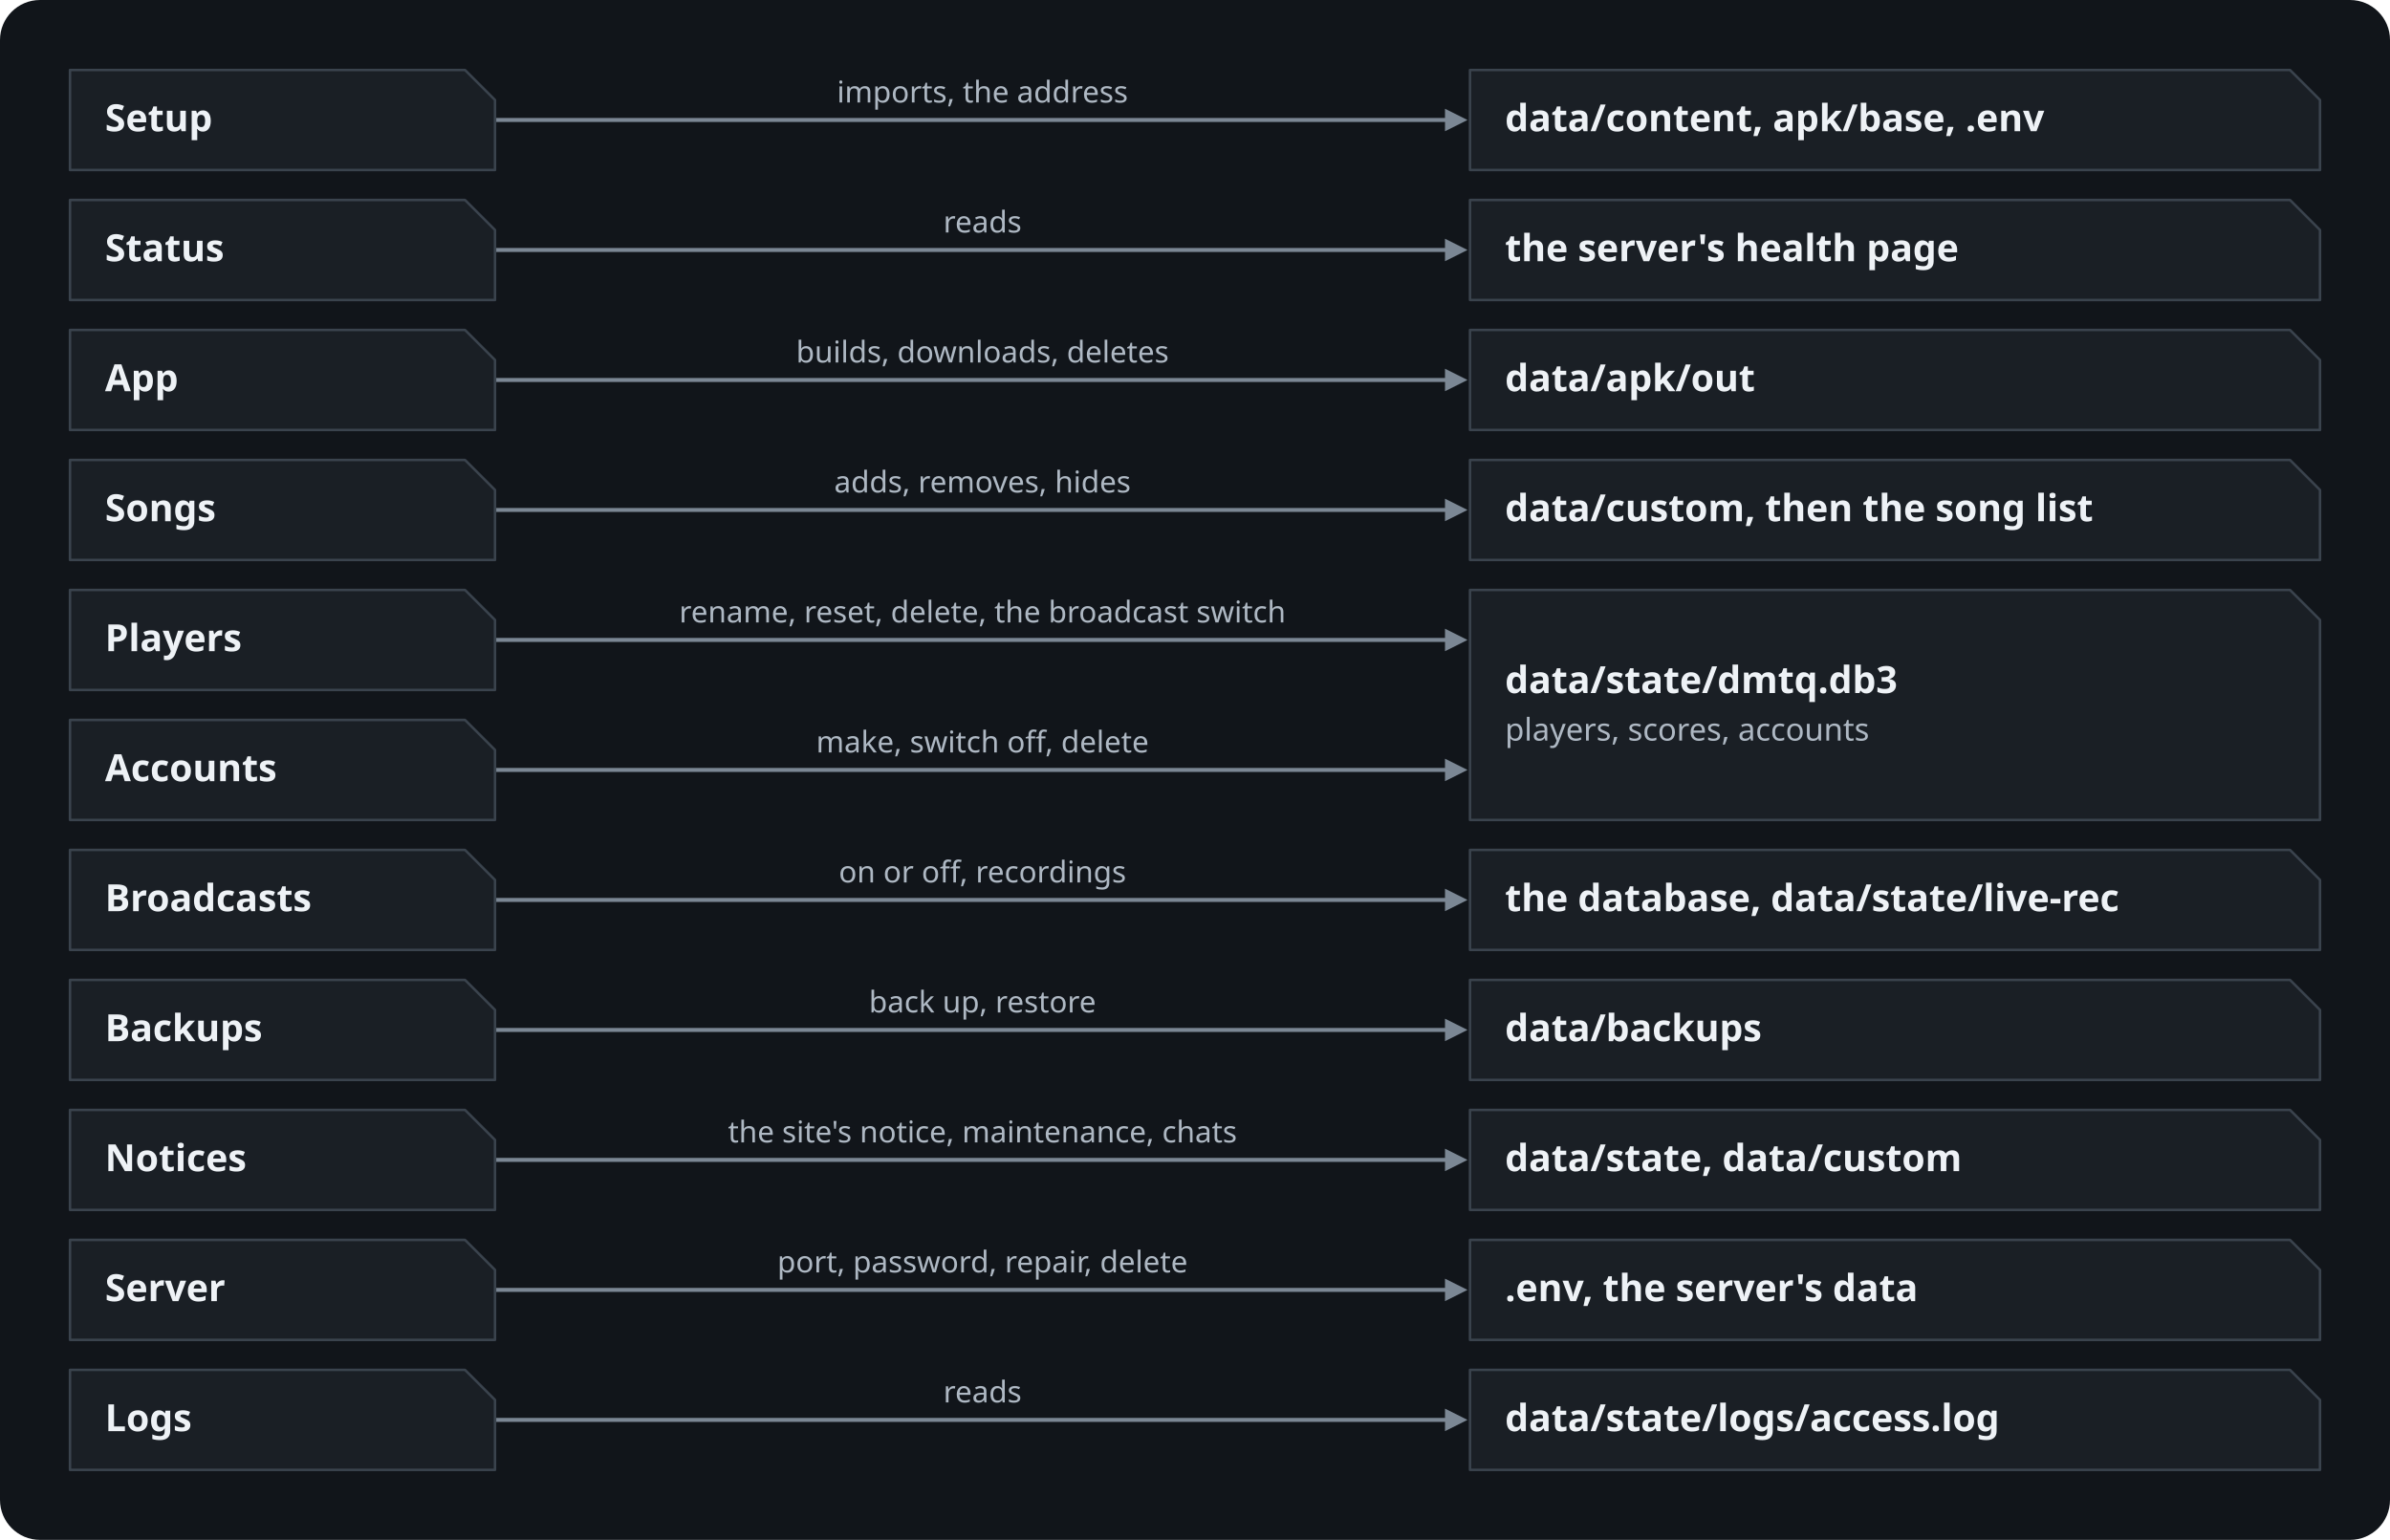
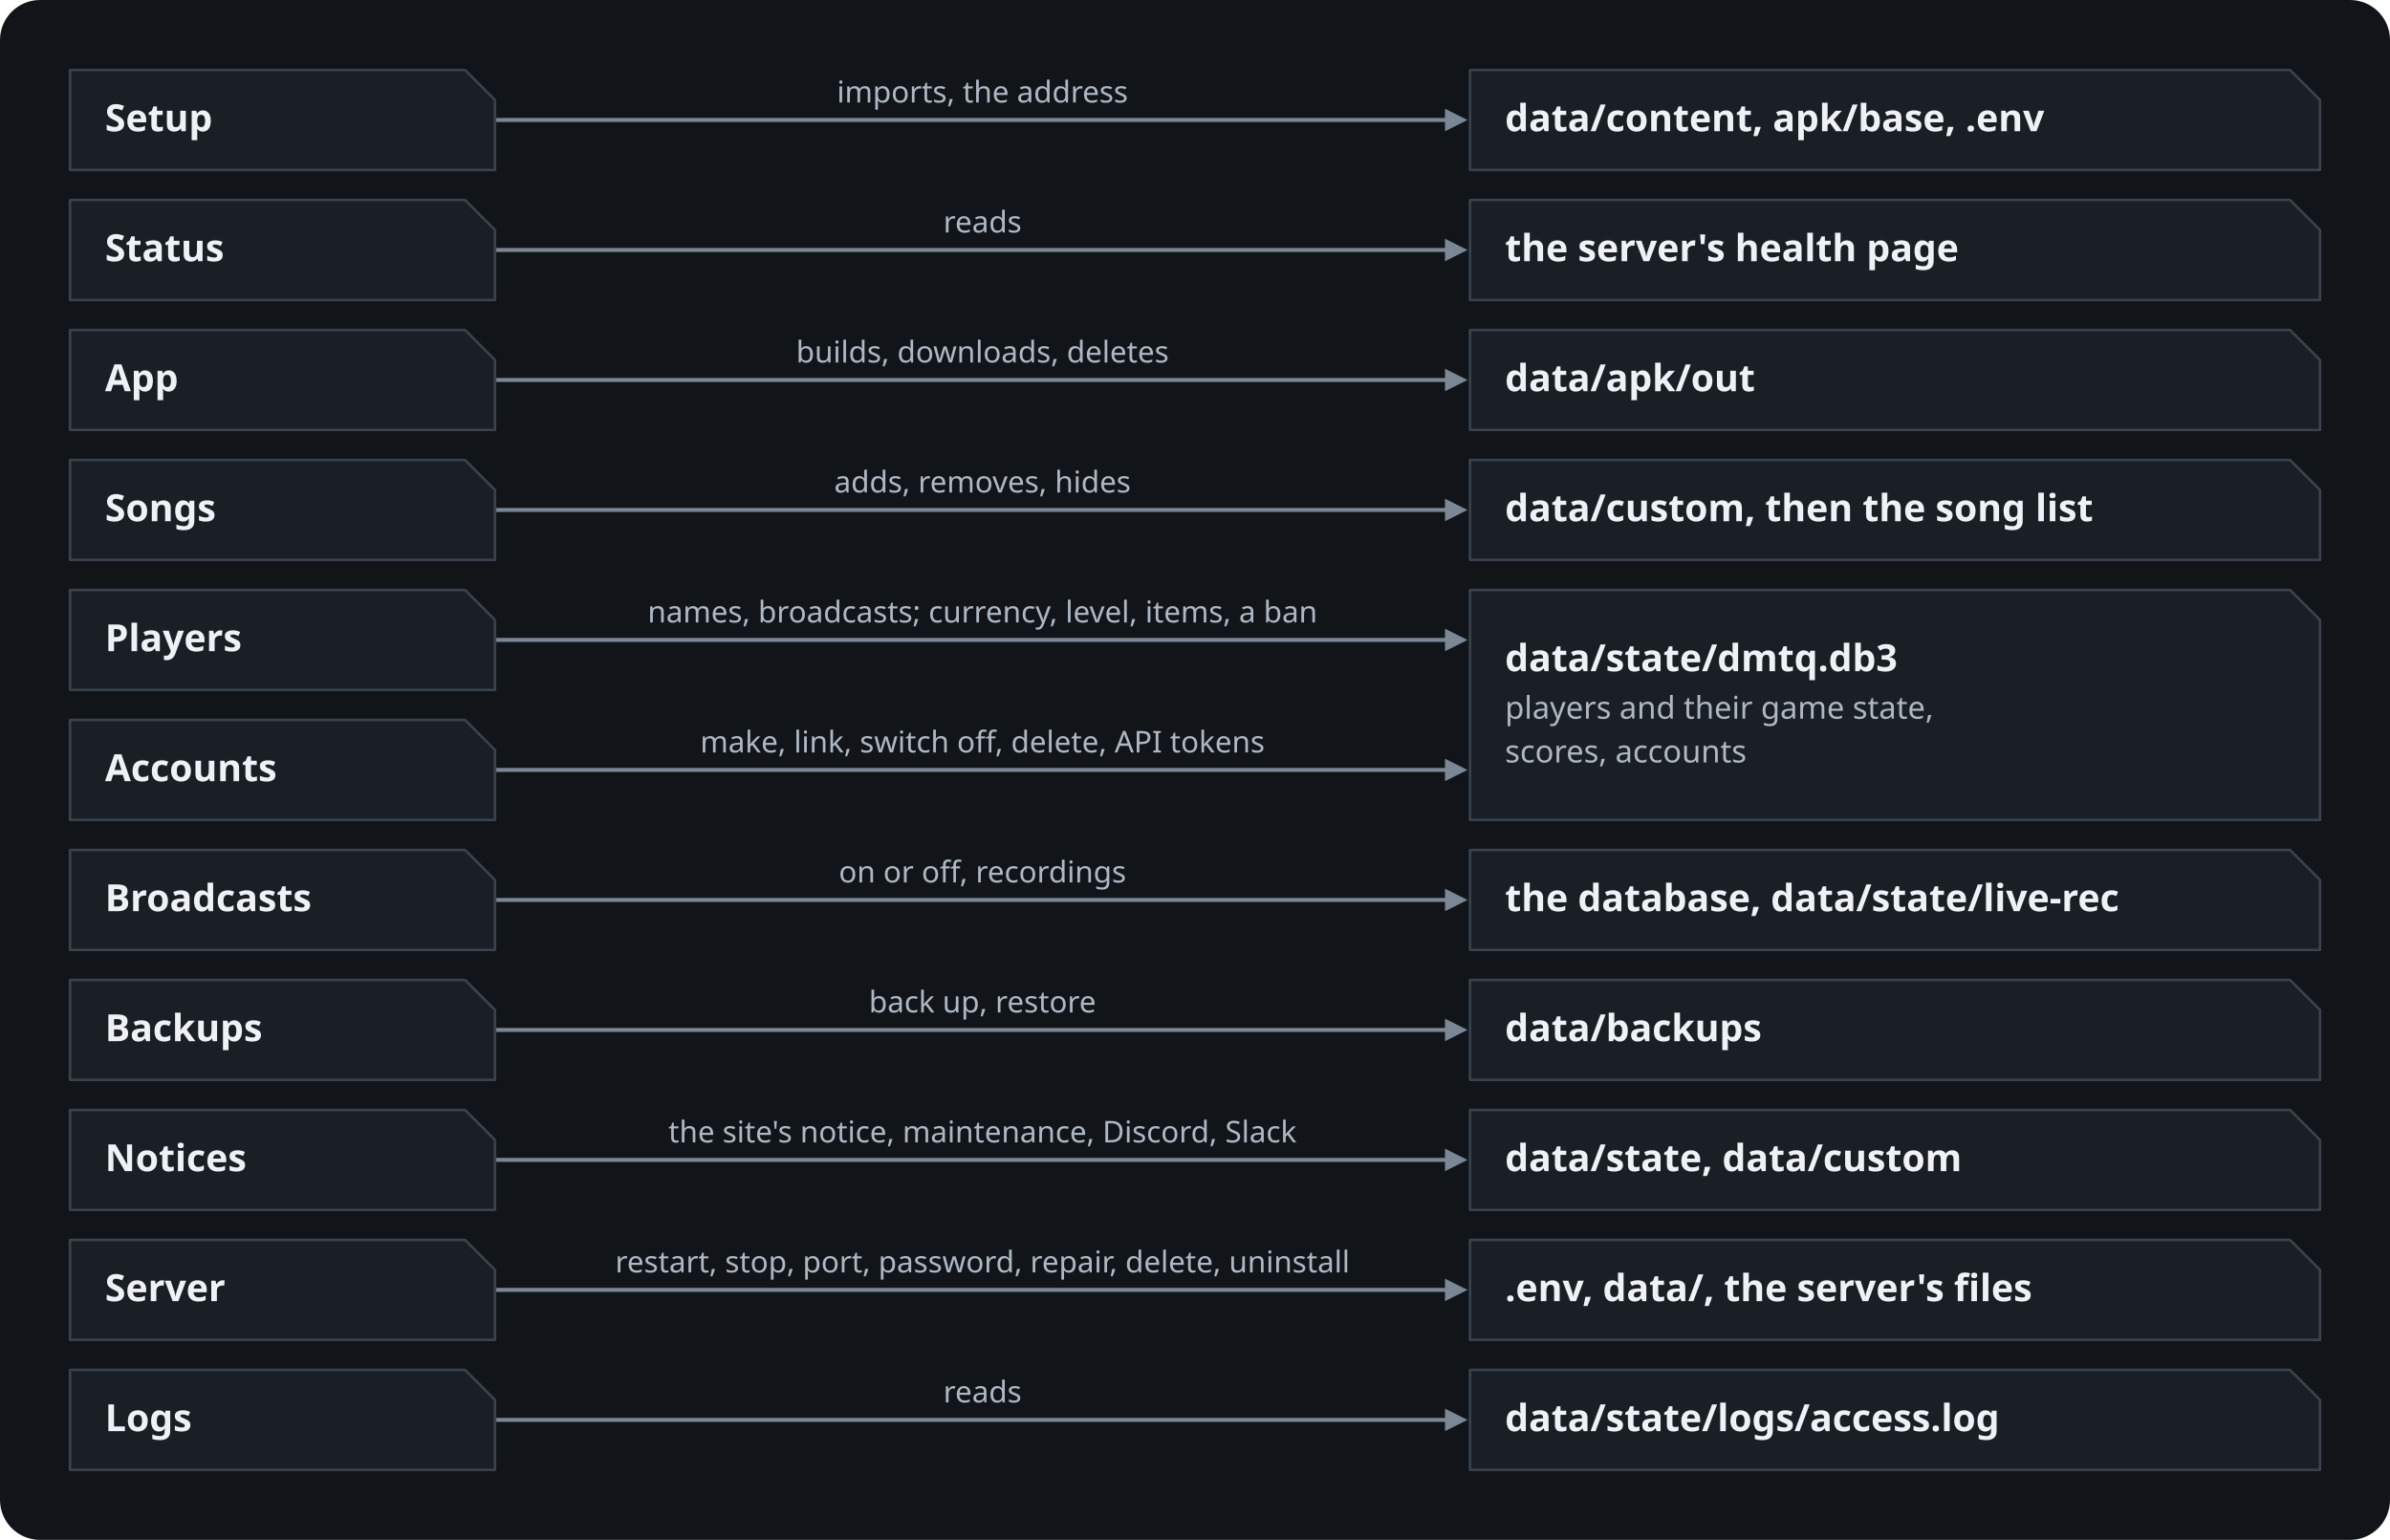
- <svg xmlns="http://www.w3.org/2000/svg" viewBox="-28 -28 956 616" width="956" height="616" font-family="-apple-system, BlinkMacSystemFont, 'Segoe UI', 'Noto Sans', 'Apple SD Gothic Neo', 'Malgun Gothic', 'Noto Sans KR', Helvetica, Arial, sans-serif" role="img" aria-label="What each admin page works on: the setup imports into data/content and data/apk/base and writes the address to .env; the status page reads the server's health page; the App page builds, downloads and deletes in data/apk/out; the Songs page adds, removes and hides in data/custom; the Players and Accounts pages change the database; the Broadcasts page works on the database's broadcast settings and data/state/live-rec; Backups on data/backups; Notices puts the site's notice in data/state, turns the maintenance notice in data/custom/web/inspection on or off and keeps the chats it tells in the database; Server works on .env and the server's data; Logs reads the request log">
+ <svg xmlns="http://www.w3.org/2000/svg" viewBox="-28 -28 956 616" width="956" height="616" font-family="-apple-system, BlinkMacSystemFont, 'Segoe UI', 'Noto Sans', 'Apple SD Gothic Neo', 'Malgun Gothic', 'Noto Sans KR', Helvetica, Arial, sans-serif" role="img" aria-label="What each admin page works on: the setup imports into data/content and data/apk/base and writes the address to .env; the status page reads the server's health page; the App page builds, downloads and deletes in data/apk/out; the Songs page adds, removes and hides in data/custom; the Players page and each player's own page change the database (names, broadcasts, currencies, levels, items, bans), and the Accounts page its accounts; the Broadcasts page works on the database's broadcast settings and data/state/live-rec; Backups on data/backups; Notices puts the site's notice in data/state, turns the maintenance notice in data/custom/web/inspection on or off and keeps the Discord and Slack webhooks in the database; Server restarts and stops the server, moves its port and changes the owner's password in .env, repairs it, deletes its data part by part and uninstalls it; Logs reads the request log">
  <rect x="-28" y="-28" width="956" height="616" rx="16" fill="#11151a" />
  <path d="M0,0 H158 L170,12 V40 H0 Z" fill="#1a1f25" stroke="#3a434d" stroke-width="1" stroke-linejoin="round" />
  <text x="14" y="24.5" font-size="15" font-weight="600" fill="#eef2f6" text-anchor="start" data-box="14,156">Setup</text>
  <path d="M560,0 H888 L900,12 V40 H560 Z" fill="#1a1f25" stroke="#3a434d" stroke-width="1" stroke-linejoin="round" />
  <text x="574" y="24.5" font-size="15" font-weight="600" fill="#eef2f6" text-anchor="start" data-box="574,886">data/content, apk/base, .env</text>
  <path d="M170.5,20 L552,20" fill="none" stroke="#7b8794" stroke-width="1.6" stroke-linejoin="round" />
  <path d="M559,20 L550.0,24.5 L550.0,15.5 Z" fill="#7b8794" data-tip="559,20" />
  <text x="365" y="13" font-size="12" fill="#aeb8c3" text-anchor="middle" data-box="180,550">imports, the address</text>
  <path d="M0,52 H158 L170,64 V92 H0 Z" fill="#1a1f25" stroke="#3a434d" stroke-width="1" stroke-linejoin="round" />
  <text x="14" y="76.5" font-size="15" font-weight="600" fill="#eef2f6" text-anchor="start" data-box="14,156">Status</text>
  <path d="M560,52 H888 L900,64 V92 H560 Z" fill="#1a1f25" stroke="#3a434d" stroke-width="1" stroke-linejoin="round" />
  <text x="574" y="76.5" font-size="15" font-weight="600" fill="#eef2f6" text-anchor="start" data-box="574,886">the server's health page</text>
  <path d="M170.5,72 L552,72" fill="none" stroke="#7b8794" stroke-width="1.6" stroke-linejoin="round" />
  <path d="M559,72 L550.0,76.5 L550.0,67.5 Z" fill="#7b8794" data-tip="559,72" />
  <text x="365" y="65" font-size="12" fill="#aeb8c3" text-anchor="middle" data-box="180,550">reads</text>
  <path d="M0,104 H158 L170,116 V144 H0 Z" fill="#1a1f25" stroke="#3a434d" stroke-width="1" stroke-linejoin="round" />
  <text x="14" y="128.5" font-size="15" font-weight="600" fill="#eef2f6" text-anchor="start" data-box="14,156">App</text>
  <path d="M560,104 H888 L900,116 V144 H560 Z" fill="#1a1f25" stroke="#3a434d" stroke-width="1" stroke-linejoin="round" />
  <text x="574" y="128.5" font-size="15" font-weight="600" fill="#eef2f6" text-anchor="start" data-box="574,886">data/apk/out</text>
  <path d="M170.5,124 L552,124" fill="none" stroke="#7b8794" stroke-width="1.6" stroke-linejoin="round" />
  <path d="M559,124 L550.0,128.5 L550.0,119.5 Z" fill="#7b8794" data-tip="559,124" />
  <text x="365" y="117" font-size="12" fill="#aeb8c3" text-anchor="middle" data-box="180,550">builds, downloads, deletes</text>
  <path d="M0,156 H158 L170,168 V196 H0 Z" fill="#1a1f25" stroke="#3a434d" stroke-width="1" stroke-linejoin="round" />
  <text x="14" y="180.5" font-size="15" font-weight="600" fill="#eef2f6" text-anchor="start" data-box="14,156">Songs</text>
  <path d="M560,156 H888 L900,168 V196 H560 Z" fill="#1a1f25" stroke="#3a434d" stroke-width="1" stroke-linejoin="round" />
  <text x="574" y="180.5" font-size="15" font-weight="600" fill="#eef2f6" text-anchor="start" data-box="574,886">data/custom, then the song list</text>
  <path d="M170.5,176 L552,176" fill="none" stroke="#7b8794" stroke-width="1.6" stroke-linejoin="round" />
  <path d="M559,176 L550.0,180.5 L550.0,171.5 Z" fill="#7b8794" data-tip="559,176" />
  <text x="365" y="169" font-size="12" fill="#aeb8c3" text-anchor="middle" data-box="180,550">adds, removes, hides</text>
  <path d="M0,208 H158 L170,220 V248 H0 Z" fill="#1a1f25" stroke="#3a434d" stroke-width="1" stroke-linejoin="round" />
  <text x="14" y="232.5" font-size="15" font-weight="600" fill="#eef2f6" text-anchor="start" data-box="14,156">Players</text>
  <path d="M0,260 H158 L170,272 V300 H0 Z" fill="#1a1f25" stroke="#3a434d" stroke-width="1" stroke-linejoin="round" />
  <text x="14" y="284.5" font-size="15" font-weight="600" fill="#eef2f6" text-anchor="start" data-box="14,156">Accounts</text>
  <path d="M0,312 H158 L170,324 V352 H0 Z" fill="#1a1f25" stroke="#3a434d" stroke-width="1" stroke-linejoin="round" />
  <text x="14" y="336.5" font-size="15" font-weight="600" fill="#eef2f6" text-anchor="start" data-box="14,156">Broadcasts</text>
  <path d="M560,312 H888 L900,324 V352 H560 Z" fill="#1a1f25" stroke="#3a434d" stroke-width="1" stroke-linejoin="round" />
  <text x="574" y="336.5" font-size="15" font-weight="600" fill="#eef2f6" text-anchor="start" data-box="574,886">the database, data/state/live-rec</text>
  <path d="M170.5,332 L552,332" fill="none" stroke="#7b8794" stroke-width="1.6" stroke-linejoin="round" />
  <path d="M559,332 L550.0,336.5 L550.0,327.5 Z" fill="#7b8794" data-tip="559,332" />
  <text x="365" y="325" font-size="12" fill="#aeb8c3" text-anchor="middle" data-box="180,550">on or off, recordings</text>
  <path d="M0,364 H158 L170,376 V404 H0 Z" fill="#1a1f25" stroke="#3a434d" stroke-width="1" stroke-linejoin="round" />
  <text x="14" y="388.5" font-size="15" font-weight="600" fill="#eef2f6" text-anchor="start" data-box="14,156">Backups</text>
  <path d="M560,364 H888 L900,376 V404 H560 Z" fill="#1a1f25" stroke="#3a434d" stroke-width="1" stroke-linejoin="round" />
  <text x="574" y="388.5" font-size="15" font-weight="600" fill="#eef2f6" text-anchor="start" data-box="574,886">data/backups</text>
  <path d="M170.5,384 L552,384" fill="none" stroke="#7b8794" stroke-width="1.6" stroke-linejoin="round" />
  <path d="M559,384 L550.0,388.5 L550.0,379.5 Z" fill="#7b8794" data-tip="559,384" />
  <text x="365" y="377" font-size="12" fill="#aeb8c3" text-anchor="middle" data-box="180,550">back up, restore</text>
  <path d="M0,416 H158 L170,428 V456 H0 Z" fill="#1a1f25" stroke="#3a434d" stroke-width="1" stroke-linejoin="round" />
  <text x="14" y="440.5" font-size="15" font-weight="600" fill="#eef2f6" text-anchor="start" data-box="14,156">Notices</text>
  <path d="M560,416 H888 L900,428 V456 H560 Z" fill="#1a1f25" stroke="#3a434d" stroke-width="1" stroke-linejoin="round" />
  <text x="574" y="440.5" font-size="15" font-weight="600" fill="#eef2f6" text-anchor="start" data-box="574,886">data/state, data/custom</text>
  <path d="M170.5,436 L552,436" fill="none" stroke="#7b8794" stroke-width="1.6" stroke-linejoin="round" />
  <path d="M559,436 L550.0,440.5 L550.0,431.5 Z" fill="#7b8794" data-tip="559,436" />
-   <text x="365" y="429" font-size="12" fill="#aeb8c3" text-anchor="middle" data-box="180,550">the site's notice, maintenance, chats</text>
+   <text x="365" y="429" font-size="12" fill="#aeb8c3" text-anchor="middle" data-box="180,550">the site's notice, maintenance, Discord, Slack</text>
  <path d="M0,468 H158 L170,480 V508 H0 Z" fill="#1a1f25" stroke="#3a434d" stroke-width="1" stroke-linejoin="round" />
  <text x="14" y="492.5" font-size="15" font-weight="600" fill="#eef2f6" text-anchor="start" data-box="14,156">Server</text>
  <path d="M560,468 H888 L900,480 V508 H560 Z" fill="#1a1f25" stroke="#3a434d" stroke-width="1" stroke-linejoin="round" />
-   <text x="574" y="492.5" font-size="15" font-weight="600" fill="#eef2f6" text-anchor="start" data-box="574,886">.env, the server's data</text>
+   <text x="574" y="492.5" font-size="15" font-weight="600" fill="#eef2f6" text-anchor="start" data-box="574,886">.env, data/, the server's files</text>
  <path d="M170.5,488 L552,488" fill="none" stroke="#7b8794" stroke-width="1.6" stroke-linejoin="round" />
  <path d="M559,488 L550.0,492.5 L550.0,483.5 Z" fill="#7b8794" data-tip="559,488" />
-   <text x="365" y="481" font-size="12" fill="#aeb8c3" text-anchor="middle" data-box="180,550">port, password, repair, delete</text>
+   <text x="365" y="481" font-size="12" fill="#aeb8c3" text-anchor="middle" data-box="180,550">restart, stop, port, password, repair, delete, uninstall</text>
  <path d="M0,520 H158 L170,532 V560 H0 Z" fill="#1a1f25" stroke="#3a434d" stroke-width="1" stroke-linejoin="round" />
  <text x="14" y="544.5" font-size="15" font-weight="600" fill="#eef2f6" text-anchor="start" data-box="14,156">Logs</text>
  <path d="M560,520 H888 L900,532 V560 H560 Z" fill="#1a1f25" stroke="#3a434d" stroke-width="1" stroke-linejoin="round" />
  <text x="574" y="544.5" font-size="15" font-weight="600" fill="#eef2f6" text-anchor="start" data-box="574,886">data/state/logs/access.log</text>
  <path d="M170.5,540 L552,540" fill="none" stroke="#7b8794" stroke-width="1.6" stroke-linejoin="round" />
  <path d="M559,540 L550.0,544.5 L550.0,535.5 Z" fill="#7b8794" data-tip="559,540" />
  <text x="365" y="533" font-size="12" fill="#aeb8c3" text-anchor="middle" data-box="180,550">reads</text>
  <path d="M560,208 H888 L900,220 V300 H560 Z" fill="#1a1f25" stroke="#3a434d" stroke-width="1" stroke-linejoin="round" />
-   <text x="574" y="249.25" font-size="15" font-weight="600" fill="#eef2f6" text-anchor="start" data-box="574,886">data/state/dmtq.db3</text>
-   <text x="574" y="268.25" font-size="12.5" fill="#aeb8c3" text-anchor="start" data-box="574,886">players, scores, accounts</text>
+   <text x="574" y="240.5" font-size="15" font-weight="600" fill="#eef2f6" text-anchor="start" data-box="574,886">data/state/dmtq.db3</text>
+   <text x="574" y="259.5" font-size="12.5" fill="#aeb8c3" text-anchor="start" data-box="574,886">players and their game state,</text>
+   <text x="574" y="277" font-size="12.5" fill="#aeb8c3" text-anchor="start" data-box="574,886">scores, accounts</text>
  <path d="M170.5,228 L552,228" fill="none" stroke="#7b8794" stroke-width="1.6" stroke-linejoin="round" />
  <path d="M559,228 L550.0,232.5 L550.0,223.5 Z" fill="#7b8794" data-tip="559,228" />
-   <text x="365" y="221" font-size="12" fill="#aeb8c3" text-anchor="middle" data-box="180,550">rename, reset, delete, the broadcast switch</text>
+   <text x="365" y="221" font-size="12" fill="#aeb8c3" text-anchor="middle" data-box="180,550">names, broadcasts; currency, level, items, a ban</text>
  <path d="M170.5,280 L552,280" fill="none" stroke="#7b8794" stroke-width="1.6" stroke-linejoin="round" />
  <path d="M559,280 L550.0,284.5 L550.0,275.5 Z" fill="#7b8794" data-tip="559,280" />
-   <text x="365" y="273" font-size="12" fill="#aeb8c3" text-anchor="middle" data-box="180,550">make, switch off, delete</text>
+   <text x="365" y="273" font-size="12" fill="#aeb8c3" text-anchor="middle" data-box="180,550">make, link, switch off, delete, API tokens</text>
</svg>
